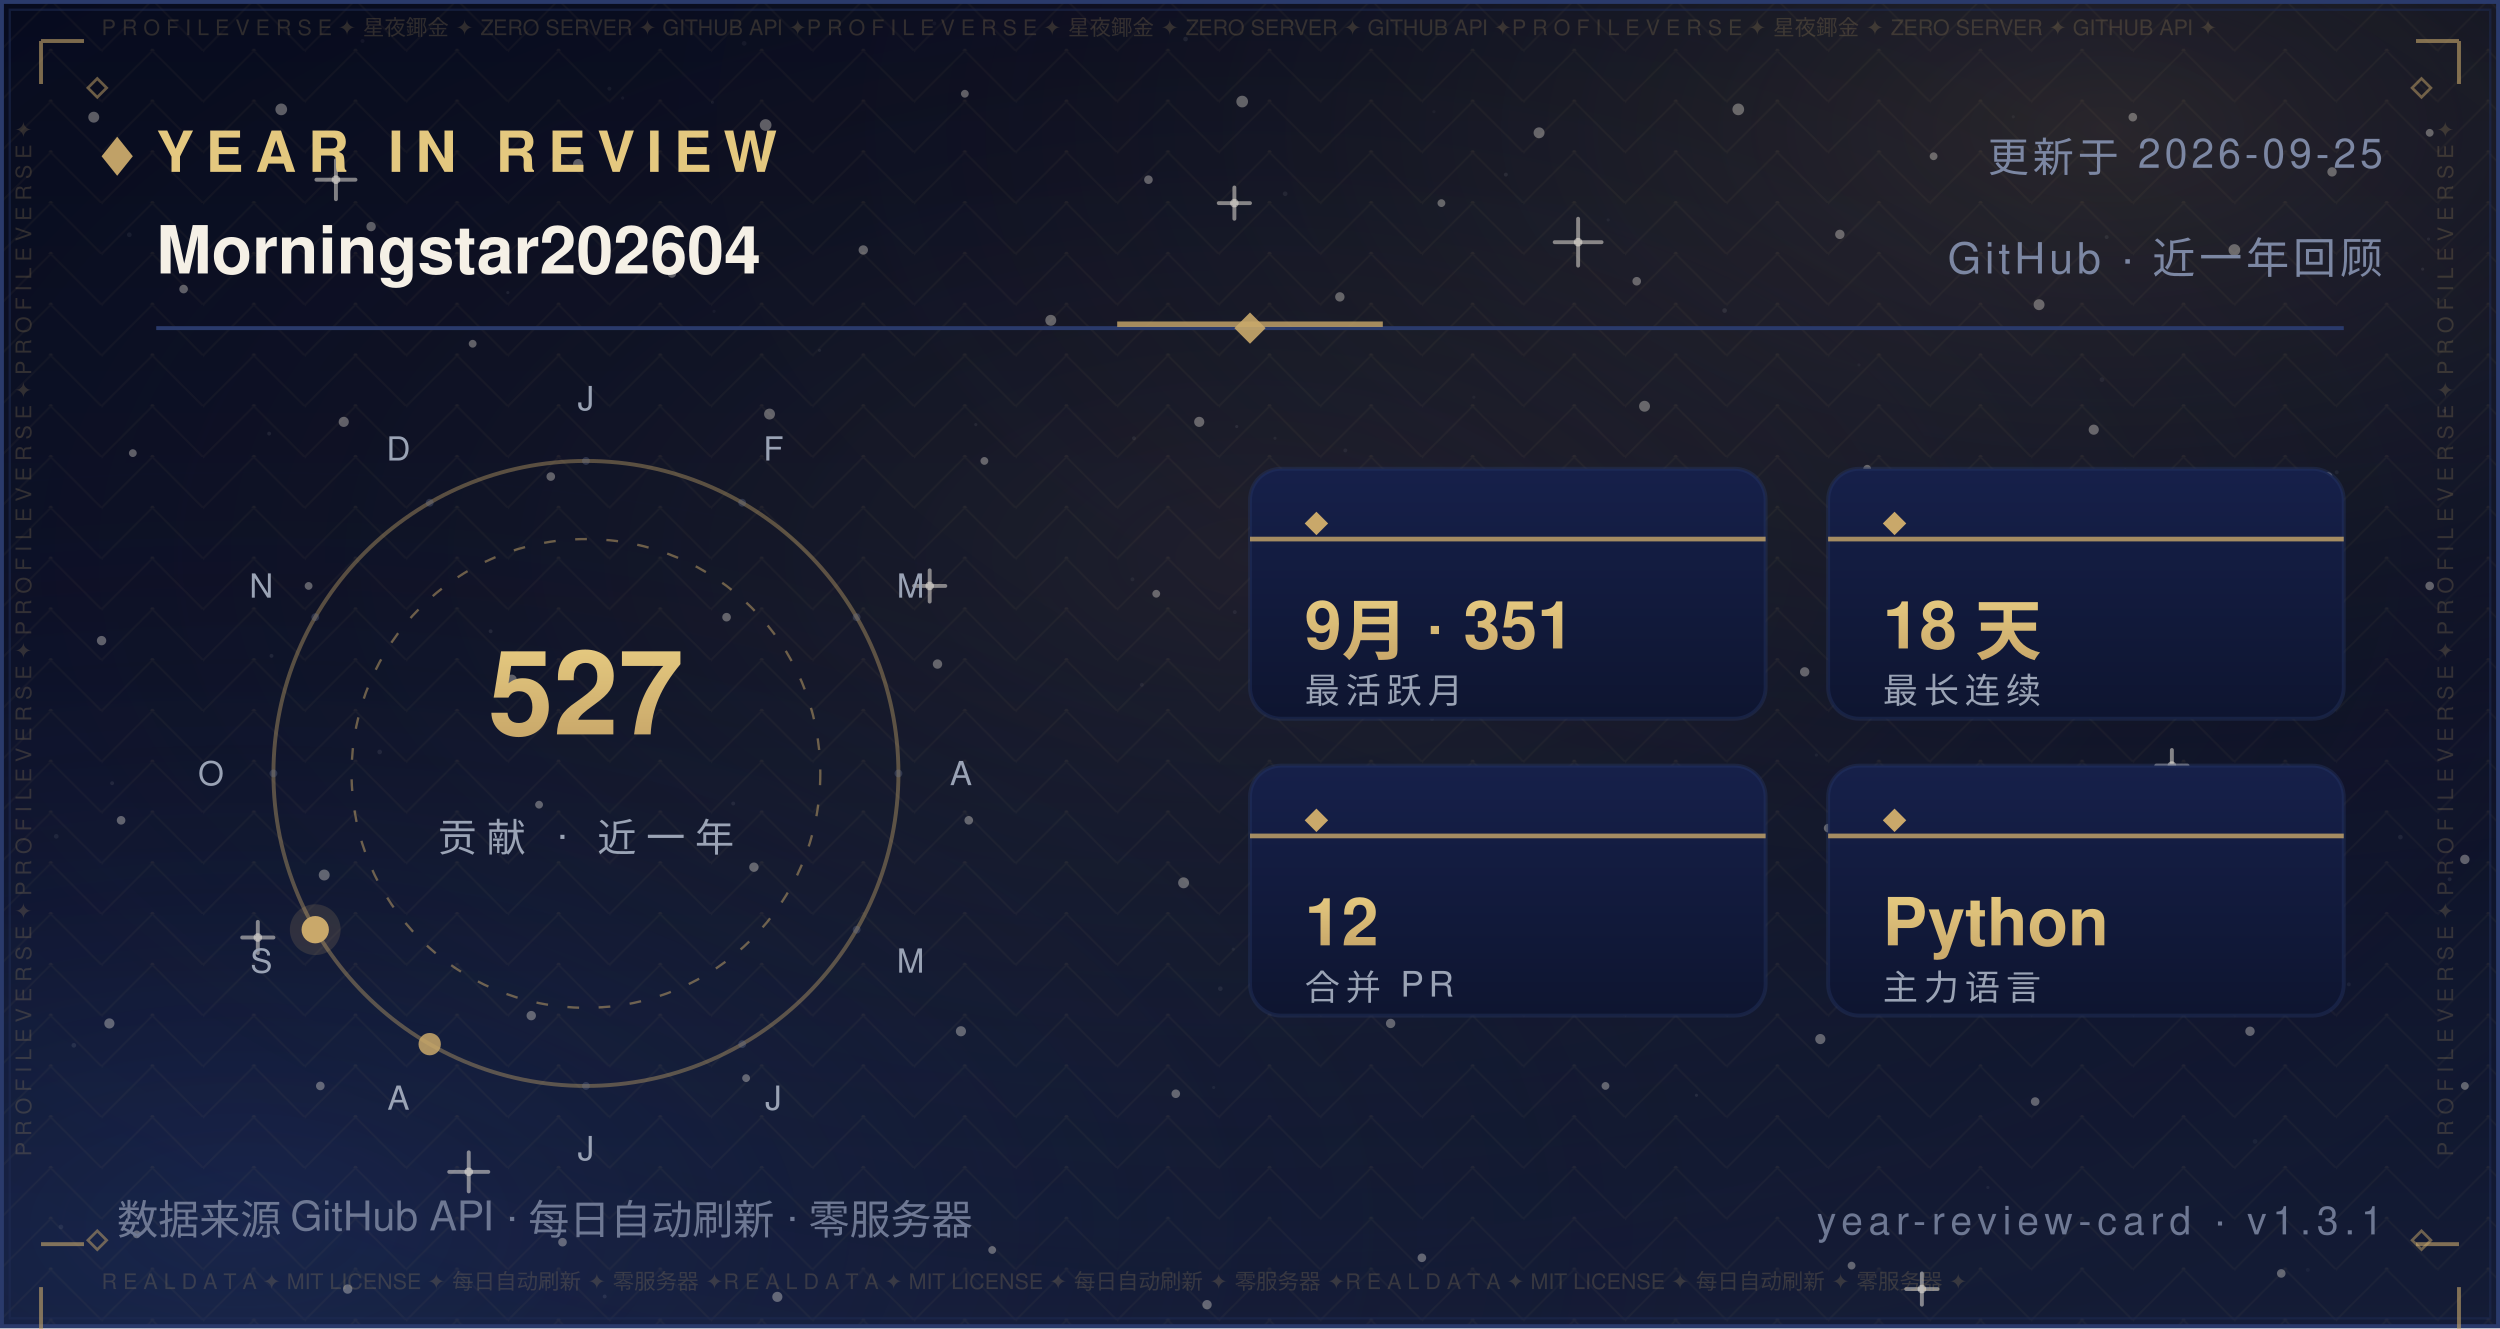
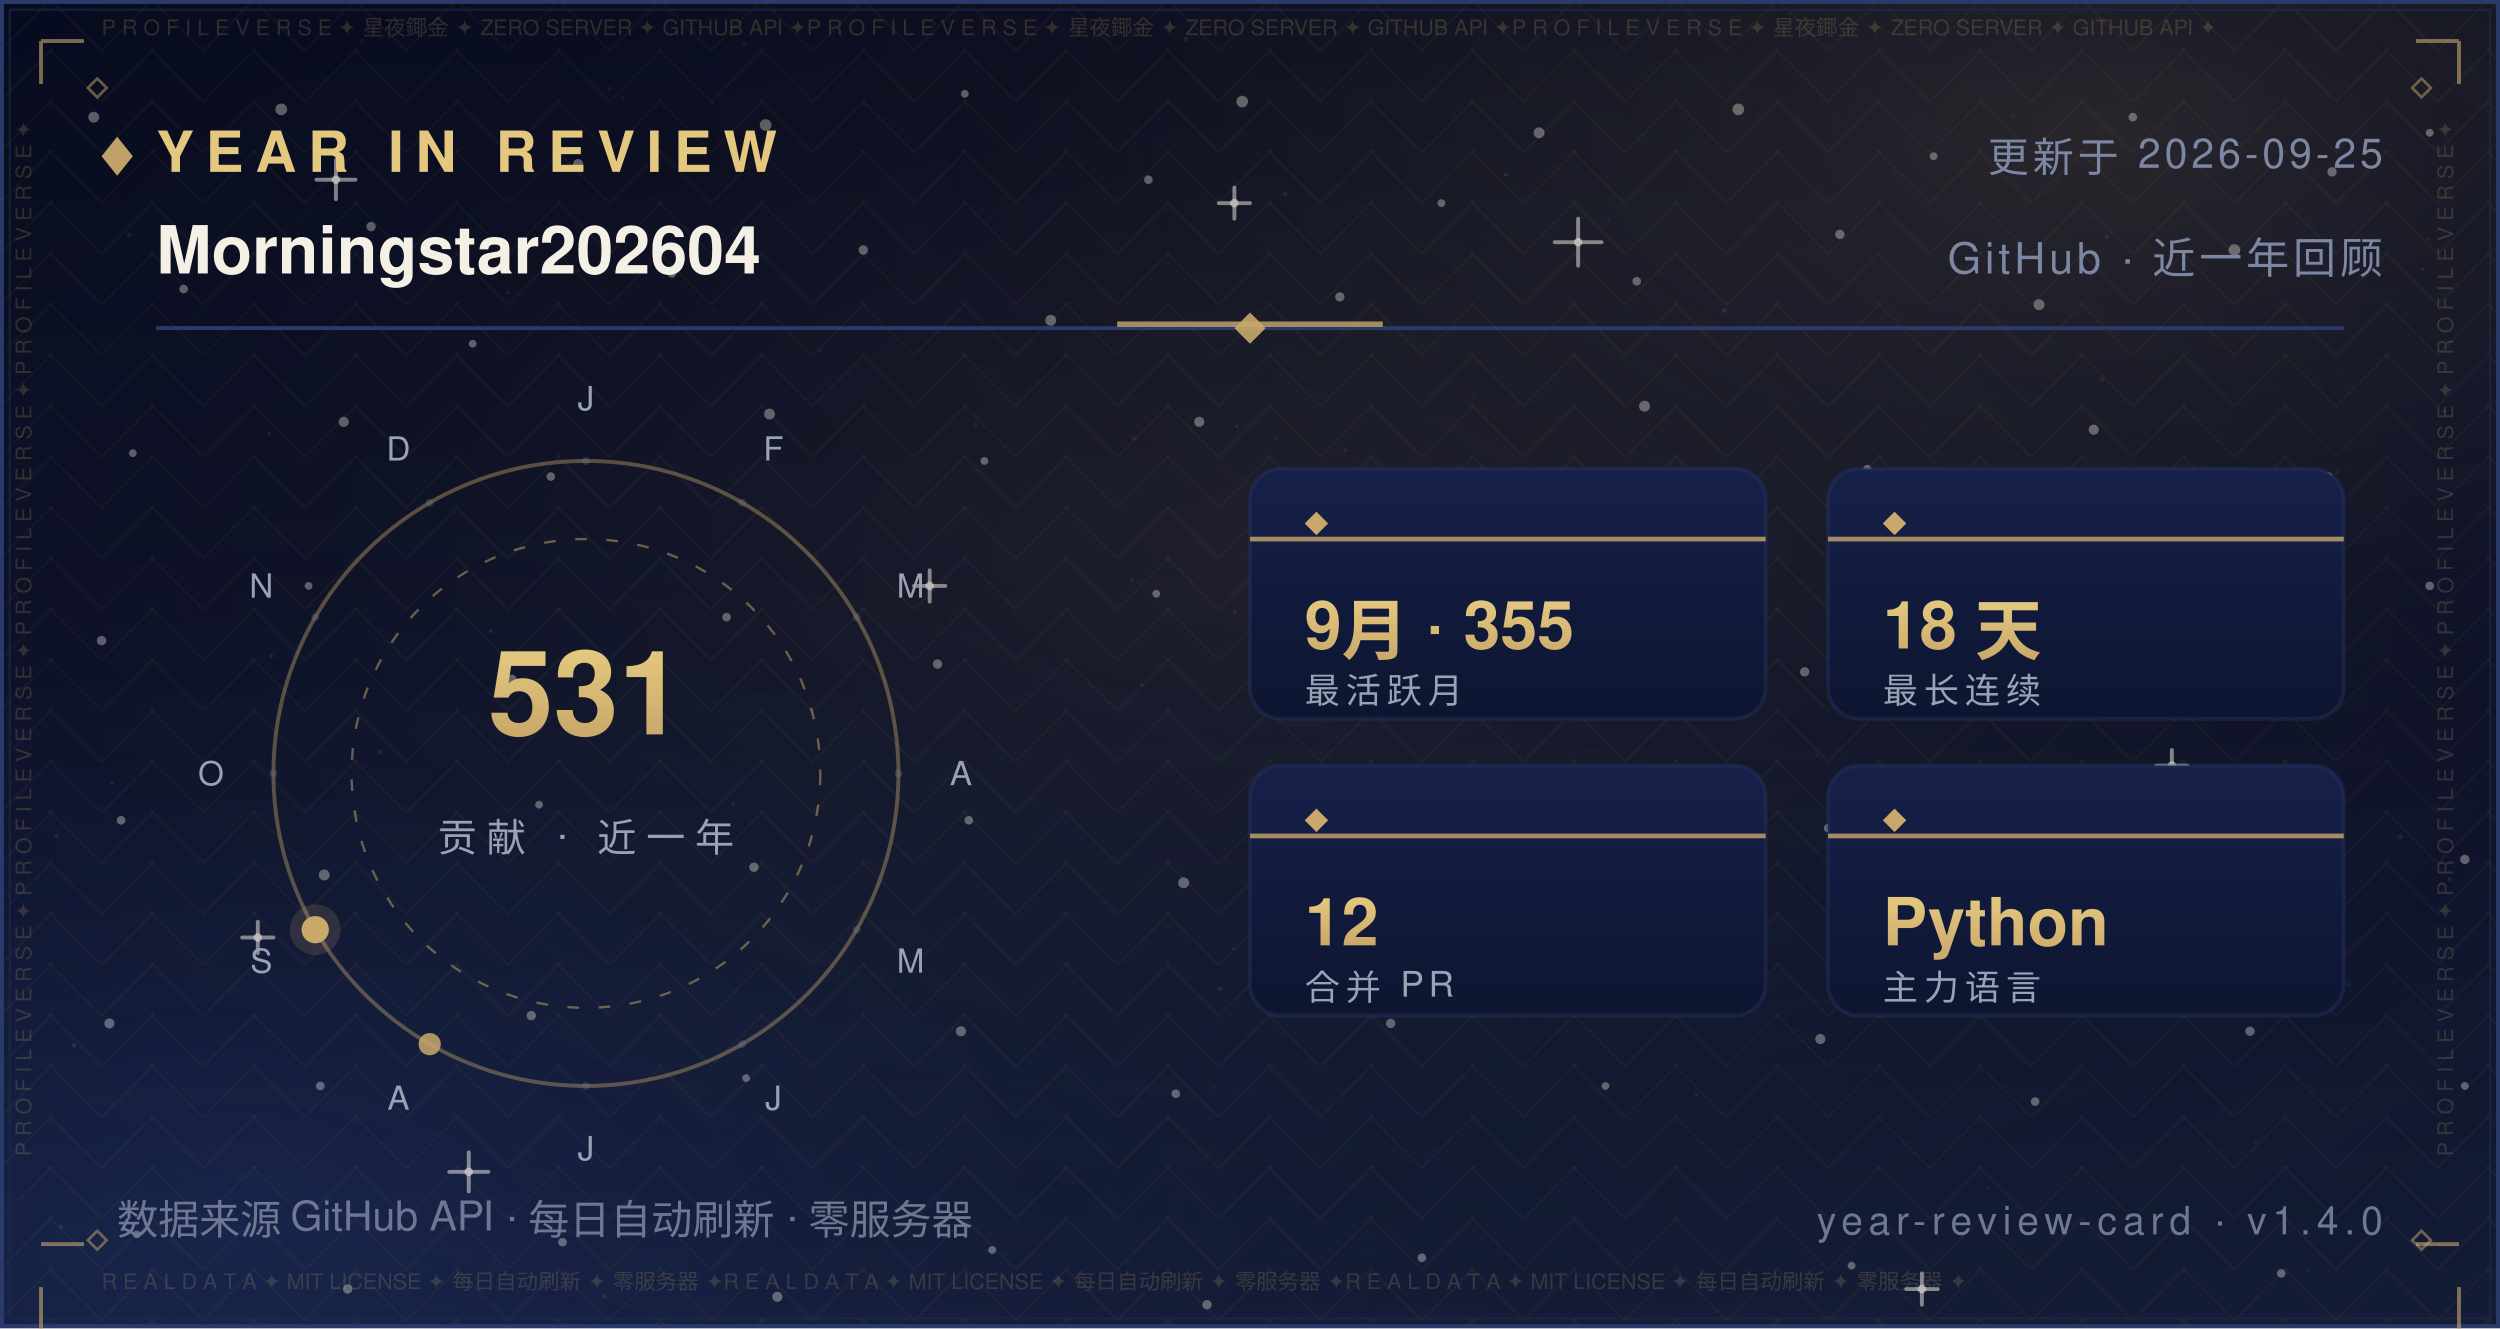
<svg xmlns="http://www.w3.org/2000/svg" width="640" height="340" viewBox="0 0 640 340" role="img" aria-label="Year in Review — Morningstar202604">
  <defs>
    <linearGradient id="bg" x1="0" y1="0" x2="0" y2="1">
      <stop offset="0" stop-color="#070B1E" />
      <stop offset="0.5" stop-color="#0B1026" />
      <stop offset="1" stop-color="#141C36" />
    </linearGradient>
    <radialGradient id="nebG" cx="0.84" cy="0.10" r="0.62">
      <stop offset="0" stop-color="#C9A86A" stop-opacity="0.16" />
      <stop offset="1" stop-color="#070B1E" stop-opacity="0" />
    </radialGradient>
    <radialGradient id="nebB" cx="0.10" cy="0.92" r="0.60">
      <stop offset="0" stop-color="#2B4B9E" stop-opacity="0.22" />
      <stop offset="1" stop-color="#070B1E" stop-opacity="0" />
    </radialGradient>
    <radialGradient id="glow" cx="0.5" cy="0.42" r="0.72">
      <stop offset="0" stop-color="#C9A86A" stop-opacity="0.1" />
      <stop offset="1" stop-color="#070B1E" stop-opacity="0" />
    </radialGradient>
    <pattern id="fil1" width="26.0" height="13.0" patternUnits="userSpaceOnUse">
      <path d="M13.0 0 L26.0 13.0 L13.0 26.0 L0 13.0 Z" fill="none" stroke="#C9A86A" stroke-width="0.5" opacity="0.05" />
      <circle cx="13.0" cy="13.0" r="0.55" fill="#C9A86A" opacity="0.08" />
      <circle cx="0" cy="0" r="0.35" fill="#C9A86A" opacity="0.05" />
    </pattern>
  </defs>
  <rect width="640" height="340" fill="url(#bg)" />
  <rect width="640" height="340" fill="url(#nebG)" />
  <rect width="640" height="340" fill="url(#nebB)" />
  <rect width="640" height="340" fill="url(#glow)" />
  <rect width="640" height="340" fill="url(#fil1)" />
  <circle cx="24" cy="30" r="1.4" fill="#F5F0E6" opacity="0.35" />
  <circle cx="47" cy="74" r="1.1" fill="#F5F0E6" opacity="0.35" />
  <circle cx="72" cy="28" r="1.5" fill="#F5F0E6" opacity="0.35" />
  <circle cx="95" cy="58" r="1.2" fill="#F5F0E6" opacity="0.35" />
  <circle cx="121" cy="88" r="1" fill="#F5F0E6" opacity="0.35" />
  <circle cx="148" cy="42" r="1.3" fill="#F5F0E6" opacity="0.35" />
  <circle cx="172" cy="70" r="1.1" fill="#F5F0E6" opacity="0.35" />
  <circle cx="196" cy="32" r="1.5" fill="#F5F0E6" opacity="0.35" />
  <circle cx="221" cy="64" r="1.2" fill="#F5F0E6" opacity="0.35" />
  <circle cx="247" cy="24" r="1" fill="#F5F0E6" opacity="0.35" />
  <circle cx="269" cy="82" r="1.4" fill="#F5F0E6" opacity="0.35" />
  <circle cx="294" cy="46" r="1.1" fill="#F5F0E6" opacity="0.35" />
  <circle cx="318" cy="26" r="1.5" fill="#F5F0E6" opacity="0.35" />
  <circle cx="343" cy="76" r="1.2" fill="#F5F0E6" opacity="0.35" />
  <circle cx="369" cy="52" r="1" fill="#F5F0E6" opacity="0.35" />
  <circle cx="394" cy="34" r="1.4" fill="#F5F0E6" opacity="0.35" />
  <circle cx="419" cy="72" r="1.1" fill="#F5F0E6" opacity="0.35" />
  <circle cx="445" cy="28" r="1.5" fill="#F5F0E6" opacity="0.35" />
  <circle cx="471" cy="60" r="1.2" fill="#F5F0E6" opacity="0.35" />
  <circle cx="495" cy="40" r="1" fill="#F5F0E6" opacity="0.35" />
  <circle cx="522" cy="78" r="1.4" fill="#F5F0E6" opacity="0.35" />
  <circle cx="546" cy="30" r="1.1" fill="#F5F0E6" opacity="0.35" />
  <circle cx="572" cy="64" r="1.5" fill="#F5F0E6" opacity="0.35" />
  <circle cx="597" cy="44" r="1.2" fill="#F5F0E6" opacity="0.35" />
  <circle cx="622" cy="34" r="1" fill="#F5F0E6" opacity="0.35" />
  <circle cx="34" cy="116" r="1" fill="#F5F0E6" opacity="0.35" />
  <circle cx="88" cy="108" r="1.3" fill="#F5F0E6" opacity="0.35" />
  <circle cx="141" cy="122" r="1.1" fill="#F5F0E6" opacity="0.35" />
  <circle cx="197" cy="106" r="1.4" fill="#F5F0E6" opacity="0.35" />
  <circle cx="252" cy="118" r="1" fill="#F5F0E6" opacity="0.35" />
  <circle cx="307" cy="108" r="1.3" fill="#F5F0E6" opacity="0.35" />
  <circle cx="364" cy="124" r="1.1" fill="#F5F0E6" opacity="0.35" />
  <circle cx="421" cy="104" r="1.4" fill="#F5F0E6" opacity="0.35" />
  <circle cx="478" cy="120" r="1" fill="#F5F0E6" opacity="0.35" />
  <circle cx="536" cy="110" r="1.3" fill="#F5F0E6" opacity="0.35" />
  <circle cx="596" cy="122" r="1.1" fill="#F5F0E6" opacity="0.35" />
  <circle cx="26" cy="164" r="1.2" fill="#F5F0E6" opacity="0.35" />
  <circle cx="79" cy="150" r="1" fill="#F5F0E6" opacity="0.35" />
  <circle cx="131" cy="174" r="1.3" fill="#F5F0E6" opacity="0.35" />
  <circle cx="186" cy="158" r="1.1" fill="#F5F0E6" opacity="0.35" />
  <circle cx="240" cy="170" r="1.2" fill="#F5F0E6" opacity="0.35" />
  <circle cx="296" cy="152" r="1" fill="#F5F0E6" opacity="0.35" />
  <circle cx="351" cy="176" r="1.3" fill="#F5F0E6" opacity="0.35" />
  <circle cx="406" cy="162" r="1.1" fill="#F5F0E6" opacity="0.35" />
  <circle cx="462" cy="172" r="1.2" fill="#F5F0E6" opacity="0.35" />
  <circle cx="518" cy="156" r="1" fill="#F5F0E6" opacity="0.35" />
  <circle cx="574" cy="168" r="1.3" fill="#F5F0E6" opacity="0.35" />
  <circle cx="622" cy="150" r="1.1" fill="#F5F0E6" opacity="0.35" />
  <circle cx="31" cy="210" r="1.1" fill="#F5F0E6" opacity="0.35" />
  <circle cx="83" cy="224" r="1.4" fill="#F5F0E6" opacity="0.35" />
  <circle cx="138" cy="206" r="1" fill="#F5F0E6" opacity="0.35" />
  <circle cx="193" cy="222" r="1.2" fill="#F5F0E6" opacity="0.35" />
  <circle cx="248" cy="210" r="1.1" fill="#F5F0E6" opacity="0.35" />
  <circle cx="303" cy="226" r="1.4" fill="#F5F0E6" opacity="0.35" />
  <circle cx="358" cy="208" r="1" fill="#F5F0E6" opacity="0.35" />
  <circle cx="413" cy="224" r="1.2" fill="#F5F0E6" opacity="0.35" />
  <circle cx="468" cy="212" r="1.1" fill="#F5F0E6" opacity="0.35" />
  <circle cx="524" cy="228" r="1.4" fill="#F5F0E6" opacity="0.35" />
  <circle cx="578" cy="214" r="1" fill="#F5F0E6" opacity="0.35" />
  <circle cx="631" cy="220" r="1.2" fill="#F5F0E6" opacity="0.35" />
  <circle cx="28" cy="262" r="1.3" fill="#F5F0E6" opacity="0.35" />
  <circle cx="82" cy="278" r="1.1" fill="#F5F0E6" opacity="0.35" />
  <circle cx="136" cy="260" r="1.2" fill="#F5F0E6" opacity="0.35" />
  <circle cx="191" cy="276" r="1" fill="#F5F0E6" opacity="0.35" />
  <circle cx="246" cy="264" r="1.3" fill="#F5F0E6" opacity="0.35" />
  <circle cx="301" cy="280" r="1.1" fill="#F5F0E6" opacity="0.35" />
  <circle cx="356" cy="262" r="1.2" fill="#F5F0E6" opacity="0.35" />
  <circle cx="411" cy="278" r="1" fill="#F5F0E6" opacity="0.35" />
  <circle cx="466" cy="266" r="1.3" fill="#F5F0E6" opacity="0.35" />
  <circle cx="521" cy="282" r="1.1" fill="#F5F0E6" opacity="0.35" />
  <circle cx="576" cy="264" r="1.2" fill="#F5F0E6" opacity="0.35" />
  <circle cx="631" cy="278" r="1" fill="#F5F0E6" opacity="0.35" />
  <circle cx="35" cy="316" r="1" fill="#F5F0E6" opacity="0.35" />
  <circle cx="89" cy="330" r="1.2" fill="#F5F0E6" opacity="0.35" />
  <circle cx="144" cy="318" r="1.1" fill="#F5F0E6" opacity="0.35" />
  <circle cx="199" cy="332" r="1.3" fill="#F5F0E6" opacity="0.35" />
  <circle cx="254" cy="320" r="1" fill="#F5F0E6" opacity="0.35" />
  <circle cx="309" cy="334" r="1.2" fill="#F5F0E6" opacity="0.35" />
  <circle cx="364" cy="322" r="1.1" fill="#F5F0E6" opacity="0.35" />
  <circle cx="474" cy="324" r="1" fill="#F5F0E6" opacity="0.35" />
  <circle cx="584" cy="326" r="1.1" fill="#F5F0E6" opacity="0.35" />
  <path d="M81.0 46.0 H91.0 M86.0 41.0 V51.0" stroke="#F5F0E6" stroke-width="1" stroke-linecap="round" opacity="0.5" />
  <circle cx="86.0" cy="46.0" r="1.1" fill="#F5F0E6" opacity="0.5" />
  <path d="M234.0 150.0 H242.0 M238.0 146.0 V154.0" stroke="#F5F0E6" stroke-width="1" stroke-linecap="round" opacity="0.5" />
  <circle cx="238.0" cy="150.0" r="1.1" fill="#F5F0E6" opacity="0.5" />
  <path d="M398.0 62.0 H410.0 M404.0 56.0 V68.0" stroke="#F5F0E6" stroke-width="1" stroke-linecap="round" opacity="0.5" />
  <circle cx="404.0" cy="62.0" r="1.1" fill="#F5F0E6" opacity="0.5" />
  <path d="M552.0 196.0 H560.0 M556.0 192.0 V200.0" stroke="#F5F0E6" stroke-width="1" stroke-linecap="round" opacity="0.5" />
  <circle cx="556.0" cy="196.0" r="1.1" fill="#F5F0E6" opacity="0.5" />
  <path d="M115.0 300.0 H125.0 M120.0 295.0 V305.0" stroke="#F5F0E6" stroke-width="1" stroke-linecap="round" opacity="0.5" />
  <circle cx="120.0" cy="300.0" r="1.1" fill="#F5F0E6" opacity="0.5" />
  <path d="M488.0 330.0 H496.0 M492.0 326.0 V334.0" stroke="#F5F0E6" stroke-width="1" stroke-linecap="round" opacity="0.5" />
  <circle cx="492.0" cy="330.0" r="1.1" fill="#F5F0E6" opacity="0.5" />
  <path d="M312.0 52.0 H320.0 M316.0 48.0 V56.0" stroke="#F5F0E6" stroke-width="1" stroke-linecap="round" opacity="0.5" />
  <circle cx="316.0" cy="52.0" r="1.1" fill="#F5F0E6" opacity="0.5" />
  <path d="M62.0 240.0 H70.0 M66.0 236.0 V244.0" stroke="#F5F0E6" stroke-width="1" stroke-linecap="round" opacity="0.5" />
  <circle cx="66.0" cy="240.0" r="1.1" fill="#F5F0E6" opacity="0.5" />
  <circle cx="15.6" cy="314.1" r="0.6" fill="#FFFFFF" opacity="0.067" />
  <circle cx="97.2" cy="192.5" r="0.6" fill="#FFFFFF" opacity="0.076" />
  <circle cx="538.1" cy="97.2" r="0.6" fill="#FFFFFF" opacity="0.057" />
  <circle cx="344.4" cy="115.3" r="0.5" fill="#FFFFFF" opacity="0.057" />
  <circle cx="159.4" cy="25.1" r="0.4" fill="#FFFFFF" opacity="0.048" />
  <circle cx="28.7" cy="200.5" r="0.5" fill="#FFFFFF" opacity="0.080" />
  <circle cx="209.8" cy="89.7" r="0.4" fill="#FFFFFF" opacity="0.060" />
  <circle cx="316.1" cy="156.7" r="0.5" fill="#FFFFFF" opacity="0.057" />
  <circle cx="590.8" cy="325.1" r="0.5" fill="#FFFFFF" opacity="0.037" />
  <circle cx="539.3" cy="60.7" r="0.5" fill="#FFFFFF" opacity="0.068" />
  <circle cx="385.5" cy="44.7" r="0.5" fill="#FFFFFF" opacity="0.076" />
  <circle cx="292.3" cy="175.3" r="0.5" fill="#FFFFFF" opacity="0.060" />
  <circle cx="536.7" cy="247.2" r="0.5" fill="#FFFFFF" opacity="0.046" />
  <circle cx="377.3" cy="101.7" r="0.4" fill="#FFFFFF" opacity="0.041" />
  <circle cx="92.8" cy="10.5" r="0.5" fill="#FFFFFF" opacity="0.044" />
  <circle cx="354.5" cy="206.6" r="0.5" fill="#FFFFFF" opacity="0.080" />
  <circle cx="310.7" cy="278.4" r="0.4" fill="#FFFFFF" opacity="0.054" />
  <circle cx="601.3" cy="252.0" r="0.5" fill="#FFFFFF" opacity="0.054" />
  <circle cx="18.9" cy="267.6" r="0.6" fill="#FFFFFF" opacity="0.085" />
  <circle cx="312.4" cy="253.1" r="0.6" fill="#FFFFFF" opacity="0.069" />
  <circle cx="239.2" cy="6.0" r="0.5" fill="#FFFFFF" opacity="0.036" />
  <circle cx="436.2" cy="204.6" r="0.6" fill="#FFFFFF" opacity="0.071" />
  <circle cx="329.0" cy="49.6" r="0.6" fill="#FFFFFF" opacity="0.063" />
  <circle cx="625.7" cy="105.2" r="0.5" fill="#FFFFFF" opacity="0.075" />
  <circle cx="428.8" cy="170.5" r="0.4" fill="#FFFFFF" opacity="0.065" />
  <circle cx="169.1" cy="68.0" r="0.4" fill="#FFFFFF" opacity="0.073" />
  <circle cx="586.8" cy="179.1" r="0.4" fill="#FFFFFF" opacity="0.060" />
  <circle cx="598.2" cy="120.9" r="0.5" fill="#FFFFFF" opacity="0.054" />
  <circle cx="289.9" cy="148.3" r="0.5" fill="#FFFFFF" opacity="0.053" />
  <circle cx="315.7" cy="243.0" r="0.4" fill="#FFFFFF" opacity="0.054" />
  <circle cx="154.8" cy="331.9" r="0.5" fill="#FFFFFF" opacity="0.080" />
  <circle cx="411.7" cy="56.3" r="0.4" fill="#FFFFFF" opacity="0.043" />
  <circle cx="465.0" cy="193.3" r="0.4" fill="#FFFFFF" opacity="0.048" />
  <circle cx="533.5" cy="147.7" r="0.5" fill="#FFFFFF" opacity="0.050" />
  <circle cx="621.7" cy="61.2" r="0.4" fill="#FFFFFF" opacity="0.064" />
  <circle cx="14.4" cy="214.1" r="0.6" fill="#FFFFFF" opacity="0.064" />
  <circle cx="68.9" cy="111.0" r="0.5" fill="#FFFFFF" opacity="0.076" />
  <circle cx="182.4" cy="26.2" r="0.4" fill="#FFFFFF" opacity="0.047" />
  <circle cx="125.6" cy="161.6" r="0.5" fill="#FFFFFF" opacity="0.081" />
  <circle cx="367.1" cy="28.6" r="0.4" fill="#FFFFFF" opacity="0.039" />
  <circle cx="441.5" cy="79.5" r="0.6" fill="#FFFFFF" opacity="0.085" />
  <circle cx="69.5" cy="167.9" r="0.5" fill="#FFFFFF" opacity="0.078" />
  <circle cx="627.1" cy="225.1" r="0.5" fill="#FFFFFF" opacity="0.081" />
  <circle cx="620.2" cy="68.9" r="0.4" fill="#FFFFFF" opacity="0.078" />
  <circle cx="508.9" cy="304.0" r="0.4" fill="#FFFFFF" opacity="0.055" />
  <circle cx="403.3" cy="241.3" r="0.4" fill="#FFFFFF" opacity="0.061" />
  <circle cx="381.0" cy="237.5" r="0.5" fill="#FFFFFF" opacity="0.078" />
  <circle cx="33.1" cy="60.1" r="0.6" fill="#FFFFFF" opacity="0.059" />
  <circle cx="249.8" cy="108.7" r="0.4" fill="#FFFFFF" opacity="0.066" />
  <circle cx="434.3" cy="280.4" r="0.4" fill="#FFFFFF" opacity="0.082" />
  <circle cx="437.2" cy="245.9" r="0.4" fill="#FFFFFF" opacity="0.040" />
  <circle cx="577.3" cy="292.2" r="0.6" fill="#FFFFFF" opacity="0.044" />
  <circle cx="366.6" cy="184.1" r="0.5" fill="#FFFFFF" opacity="0.044" />
  <circle cx="444.8" cy="227.1" r="0.4" fill="#FFFFFF" opacity="0.060" />
  <circle cx="316.6" cy="109.2" r="0.4" fill="#FFFFFF" opacity="0.076" />
  <circle cx="148.0" cy="69.2" r="0.5" fill="#FFFFFF" opacity="0.053" />
  <circle cx="326.4" cy="112.2" r="0.4" fill="#FFFFFF" opacity="0.054" />
  <circle cx="515.4" cy="29.9" r="0.4" fill="#FFFFFF" opacity="0.047" />
  <circle cx="182.8" cy="79.7" r="0.4" fill="#FFFFFF" opacity="0.039" />
  <circle cx="475.9" cy="93.4" r="0.4" fill="#FFFFFF" opacity="0.037" />
  <circle cx="441.8" cy="145.3" r="0.5" fill="#FFFFFF" opacity="0.057" />
  <circle cx="386.7" cy="124.3" r="0.6" fill="#FFFFFF" opacity="0.059" />
  <circle cx="303.5" cy="10.0" r="0.6" fill="#FFFFFF" opacity="0.074" />
  <circle cx="544.1" cy="120.3" r="0.4" fill="#FFFFFF" opacity="0.054" />
  <circle cx="156.0" cy="22.7" r="0.5" fill="#FFFFFF" opacity="0.051" />
  <circle cx="614.5" cy="214.3" r="0.6" fill="#FFFFFF" opacity="0.068" />
  <circle cx="397.8" cy="240.1" r="0.4" fill="#FFFFFF" opacity="0.042" />
  <circle cx="190.5" cy="11.1" r="0.6" fill="#FFFFFF" opacity="0.043" />
  <circle cx="483.0" cy="234.2" r="0.4" fill="#FFFFFF" opacity="0.085" />
  <circle cx="187.7" cy="205.7" r="0.5" fill="#FFFFFF" opacity="0.067" />
  <circle cx="290.3" cy="112.2" r="0.5" fill="#FFFFFF" opacity="0.068" />
  <circle cx="130.0" cy="74.9" r="0.4" fill="#FFFFFF" opacity="0.074" />
  <rect x="0.5" y="0.5" width="639" height="339" fill="none" stroke="#2A3A6B" stroke-width="1" />
  <rect x="2.5" y="2.5" width="635" height="335" fill="none" stroke="#1D2A52" stroke-width="0.6" opacity="0.55" />
  <text x="26" y="9" font-family="'Segoe UI',Helvetica,Arial,'PingFang SC','Microsoft YaHei',sans-serif" font-size="5.5" fill="#C9A86A" opacity="0.2" textLength="588">P R O F I L E   V E R S E   ✦   星夜鎁金   ✦   ZERO SERVER   ✦   GITHUB API   ✦P R O F I L E   V E R S E   ✦   星夜鎁金   ✦   ZERO SERVER   ✦   GITHUB API   ✦P R O F I L E   V E R S E   ✦   星夜鎁金   ✦   ZERO SERVER   ✦   GITHUB API   ✦</text>
  <text x="26" y="330" font-family="'Segoe UI',Helvetica,Arial,'PingFang SC','Microsoft YaHei',sans-serif" font-size="5.5" fill="#C9A86A" opacity="0.2" textLength="588">R E A L   D A T A   ✦   MIT LICENSE   ✦   每日自动刷新   ✦   零服务器   ✦R E A L   D A T A   ✦   MIT LICENSE   ✦   每日自动刷新   ✦   零服务器   ✦R E A L   D A T A   ✦   MIT LICENSE   ✦   每日自动刷新   ✦   零服务器   ✦</text>
  <text x="8" y="296" font-family="'Segoe UI',Helvetica,Arial,'PingFang SC','Microsoft YaHei',sans-serif" font-size="5.5" fill="#C9A86A" opacity="0.2" transform="rotate(-90 8 296)">P R O F I L E   V E R S E   ✦   P R O F I L E   V E R S E   ✦   P R O F I L E   V E R S E   ✦   P R O F I L E   V E R S E   ✦   </text>
  <text x="628" y="296" font-family="'Segoe UI',Helvetica,Arial,'PingFang SC','Microsoft YaHei',sans-serif" font-size="5.5" fill="#C9A86A" opacity="0.2" transform="rotate(-90 628 296)">P R O F I L E   V E R S E   ✦   P R O F I L E   V E R S E   ✦   P R O F I L E   V E R S E   ✦   P R O F I L E   V E R S E   ✦   </text>
  <path d="M10.5 10.5 h11 M10.5 10.5 v11" fill="none" stroke="#C9A86A" stroke-width="1" opacity="0.6" />
  <path d="M618.5 10.5 h11 M629.5 10.5 v11" fill="none" stroke="#C9A86A" stroke-width="1" opacity="0.6" />
  <path d="M10.5 318.5 h11 M10.5 329.5 v11" fill="none" stroke="#C9A86A" stroke-width="1" opacity="0.6" />
  <path d="M618.5 318.5 h11 M629.5 329.5 v11" fill="none" stroke="#C9A86A" stroke-width="1" opacity="0.6" />
  <path d="M22.5 22.5 l2.4 -2.4 l2.4 2.4 l-2.4 2.4 z" fill="none" stroke="#C9A86A" stroke-width="0.7" opacity="0.5" />
  <path d="M617.5 22.5 l2.4 -2.4 l2.4 2.4 l-2.4 2.4 z" fill="none" stroke="#C9A86A" stroke-width="0.7" opacity="0.5" />
  <path d="M22.5 317.5 l2.4 -2.4 l2.4 2.4 l-2.4 2.4 z" fill="none" stroke="#C9A86A" stroke-width="0.7" opacity="0.5" />
  <path d="M617.5 317.5 l2.4 -2.4 l2.4 2.4 l-2.4 2.4 z" fill="none" stroke="#C9A86A" stroke-width="0.7" opacity="0.5" />
  <defs>
    <linearGradient id="pp" x1="0" y1="0" x2="0" y2="1">
      <stop offset="0" stop-color="#16204A" />
      <stop offset="1" stop-color="#0E1530" />
    </linearGradient>
    <linearGradient id="yr" x1="0" y1="0" x2="0" y2="1">
      <stop offset="0" stop-color="#E4C87F" />
      <stop offset="1" stop-color="#C9A86A" />
    </linearGradient>
  </defs>
  <path d="M26 40 l4 -5 l4 5 l-4 5 z" fill="#C9A86A" opacity="0.95" />
  <text x="40" y="44" font-family="'Segoe UI',Helvetica,Arial,'PingFang SC','Microsoft YaHei',sans-serif" font-size="14.5" font-weight="700" letter-spacing="3" fill="#E4C87F">YEAR IN REVIEW</text>
  <text x="610" y="44" text-anchor="end" font-family="'Segoe UI',Helvetica,Arial,'PingFang SC','Microsoft YaHei',sans-serif" font-size="10.5" letter-spacing="1" fill="#7C87A3">更新于 2026-09-25</text>
  <text x="40" y="70" font-family="'Segoe UI',Helvetica,Arial,'PingFang SC','Microsoft YaHei',sans-serif" font-size="17" font-weight="600" fill="#F5F0E6">Morningstar202604</text>
  <text x="610" y="70" text-anchor="end" font-family="'Segoe UI',Helvetica,Arial,'PingFang SC','Microsoft YaHei',sans-serif" font-size="11" letter-spacing="1" fill="#7C87A3">GitHub · 近一年回顾</text>
  <line x1="40" y1="84" x2="600" y2="84" stroke="#2A3A6B" stroke-width="1" />
  <line x1="286" y1="83" x2="354" y2="83" stroke="#C9A86A" stroke-width="1.4" opacity="0.8" />
  <path d="M320 80 l4 4 l-4 4 l-4 -4 z" fill="#C9A86A" opacity="0.9" />
  <circle cx="150" cy="198" r="80" fill="none" stroke="#C9A86A" stroke-width="1" opacity="0.4" />
  <circle cx="150" cy="198" r="60" fill="none" stroke="#C9A86A" stroke-width="0.6" stroke-dasharray="3 5" opacity="0.5" />
  <circle cx="150.0" cy="118.0" r="1" fill="#6E7893" opacity="0.32" />
  <text x="150.0" y="105.0" text-anchor="middle" font-family="'Segoe UI',Helvetica,Arial,'PingFang SC','Microsoft YaHei',sans-serif" font-size="8.5" fill="#9AA3B5">J</text>
  <circle cx="190.0" cy="128.7" r="1" fill="#6E7893" opacity="0.32" />
  <text x="198.0" y="117.9" text-anchor="middle" font-family="'Segoe UI',Helvetica,Arial,'PingFang SC','Microsoft YaHei',sans-serif" font-size="8.5" fill="#9AA3B5">F</text>
  <circle cx="219.3" cy="158.0" r="1" fill="#6E7893" opacity="0.32" />
  <text x="233.1" y="153.0" text-anchor="middle" font-family="'Segoe UI',Helvetica,Arial,'PingFang SC','Microsoft YaHei',sans-serif" font-size="8.5" fill="#9AA3B5">M</text>
  <circle cx="230.0" cy="198.0" r="1" fill="#6E7893" opacity="0.32" />
  <text x="246.0" y="201.0" text-anchor="middle" font-family="'Segoe UI',Helvetica,Arial,'PingFang SC','Microsoft YaHei',sans-serif" font-size="8.5" fill="#9AA3B5">A</text>
  <circle cx="219.3" cy="238.0" r="1" fill="#6E7893" opacity="0.32" />
  <text x="233.1" y="249.0" text-anchor="middle" font-family="'Segoe UI',Helvetica,Arial,'PingFang SC','Microsoft YaHei',sans-serif" font-size="8.5" fill="#9AA3B5">M</text>
  <circle cx="190.0" cy="267.3" r="1" fill="#6E7893" opacity="0.32" />
  <text x="198.0" y="284.1" text-anchor="middle" font-family="'Segoe UI',Helvetica,Arial,'PingFang SC','Microsoft YaHei',sans-serif" font-size="8.5" fill="#9AA3B5">J</text>
  <circle cx="150.0" cy="278.0" r="1" fill="#6E7893" opacity="0.32" />
  <text x="150.0" y="297.0" text-anchor="middle" font-family="'Segoe UI',Helvetica,Arial,'PingFang SC','Microsoft YaHei',sans-serif" font-size="8.5" fill="#9AA3B5">J</text>
-   <circle cx="110.0" cy="267.3" r="2.86" fill="#C9A86A" opacity="0.85" />
+   <circle cx="110.0" cy="267.3" r="2.85" fill="#C9A86A" opacity="0.85" />
  <text x="102.0" y="284.1" text-anchor="middle" font-family="'Segoe UI',Helvetica,Arial,'PingFang SC','Microsoft YaHei',sans-serif" font-size="8.5" fill="#9AA3B5">A</text>
  <circle cx="80.7" cy="238.0" r="6.5" fill="#C9A86A" opacity="0.16" />
  <circle cx="80.7" cy="238.0" r="3.50" fill="#C9A86A" opacity="1.00" />
  <text x="66.9" y="249.0" text-anchor="middle" font-family="'Segoe UI',Helvetica,Arial,'PingFang SC','Microsoft YaHei',sans-serif" font-size="8.5" fill="#9AA3B5">S</text>
  <circle cx="70.0" cy="198.0" r="1" fill="#6E7893" opacity="0.32" />
  <text x="54.0" y="201.0" text-anchor="middle" font-family="'Segoe UI',Helvetica,Arial,'PingFang SC','Microsoft YaHei',sans-serif" font-size="8.5" fill="#9AA3B5">O</text>
  <circle cx="80.7" cy="158.0" r="1" fill="#6E7893" opacity="0.32" />
  <text x="66.9" y="153.0" text-anchor="middle" font-family="'Segoe UI',Helvetica,Arial,'PingFang SC','Microsoft YaHei',sans-serif" font-size="8.5" fill="#9AA3B5">N</text>
  <circle cx="110.0" cy="128.7" r="1" fill="#6E7893" opacity="0.32" />
  <text x="102.0" y="117.9" text-anchor="middle" font-family="'Segoe UI',Helvetica,Arial,'PingFang SC','Microsoft YaHei',sans-serif" font-size="8.5" fill="#9AA3B5">D</text>
-   <text x="150" y="188" text-anchor="middle" font-family="'Segoe UI',Helvetica,Arial,'PingFang SC','Microsoft YaHei',sans-serif" font-size="30" font-weight="600" fill="url(#yr)">527</text>
+   <text x="150" y="188" text-anchor="middle" font-family="'Segoe UI',Helvetica,Arial,'PingFang SC','Microsoft YaHei',sans-serif" font-size="30" font-weight="600" fill="url(#yr)">531</text>
  <text x="150" y="218" text-anchor="middle" font-family="'Segoe UI',Helvetica,Arial,'PingFang SC','Microsoft YaHei',sans-serif" font-size="10" letter-spacing="2.5" fill="#9AA3B5">贡献 · 近一年</text>
  <rect x="320" y="120" width="132" height="64" rx="8" fill="url(#pp)" stroke="#2A3A6B" stroke-opacity="0.35" />
  <line x1="320" y1="138" x2="452" y2="138" stroke="#C9A86A" stroke-width="1.2" opacity="0.8" />
  <path d="M334 134 l3 -3 l3 3 l-3 3 z" fill="#C9A86A" />
-   <text x="334" y="166" font-family="'Segoe UI',Helvetica,Arial,'PingFang SC','Microsoft YaHei',sans-serif" font-size="17" font-weight="600" fill="url(#yr)">9月 · 351</text>
+   <text x="334" y="166" font-family="'Segoe UI',Helvetica,Arial,'PingFang SC','Microsoft YaHei',sans-serif" font-size="17" font-weight="600" fill="url(#yr)">9月 · 355</text>
  <text x="334" y="180" font-family="'Segoe UI',Helvetica,Arial,'PingFang SC','Microsoft YaHei',sans-serif" font-size="9" letter-spacing="1.5" fill="#9AA3B5">最活跃月</text>
  <rect x="468" y="120" width="132" height="64" rx="8" fill="url(#pp)" stroke="#2A3A6B" stroke-opacity="0.35" />
  <line x1="468" y1="138" x2="600" y2="138" stroke="#C9A86A" stroke-width="1.2" opacity="0.8" />
  <path d="M482 134 l3 -3 l3 3 l-3 3 z" fill="#C9A86A" />
  <text x="482" y="166" font-family="'Segoe UI',Helvetica,Arial,'PingFang SC','Microsoft YaHei',sans-serif" font-size="17" font-weight="600" fill="url(#yr)">18 天</text>
  <text x="482" y="180" font-family="'Segoe UI',Helvetica,Arial,'PingFang SC','Microsoft YaHei',sans-serif" font-size="9" letter-spacing="1.5" fill="#9AA3B5">最长连续</text>
  <rect x="320" y="196" width="132" height="64" rx="8" fill="url(#pp)" stroke="#2A3A6B" stroke-opacity="0.35" />
  <line x1="320" y1="214" x2="452" y2="214" stroke="#C9A86A" stroke-width="1.2" opacity="0.8" />
  <path d="M334 210 l3 -3 l3 3 l-3 3 z" fill="#C9A86A" />
  <text x="334" y="242" font-family="'Segoe UI',Helvetica,Arial,'PingFang SC','Microsoft YaHei',sans-serif" font-size="17" font-weight="600" fill="url(#yr)">12</text>
  <text x="334" y="256" font-family="'Segoe UI',Helvetica,Arial,'PingFang SC','Microsoft YaHei',sans-serif" font-size="9" letter-spacing="1.5" fill="#9AA3B5">合并 PR</text>
  <rect x="468" y="196" width="132" height="64" rx="8" fill="url(#pp)" stroke="#2A3A6B" stroke-opacity="0.35" />
  <line x1="468" y1="214" x2="600" y2="214" stroke="#C9A86A" stroke-width="1.2" opacity="0.8" />
  <path d="M482 210 l3 -3 l3 3 l-3 3 z" fill="#C9A86A" />
  <text x="482" y="242" font-family="'Segoe UI',Helvetica,Arial,'PingFang SC','Microsoft YaHei',sans-serif" font-size="17" font-weight="600" fill="url(#yr)">Python</text>
  <text x="482" y="256" font-family="'Segoe UI',Helvetica,Arial,'PingFang SC','Microsoft YaHei',sans-serif" font-size="9" letter-spacing="1.5" fill="#9AA3B5">主力语言</text>
  <text x="30" y="316" font-family="'Segoe UI',Helvetica,Arial,'PingFang SC','Microsoft YaHei',sans-serif" font-size="10.5" fill="#6E7893">数据来源 GitHub API · 每日自动刷新 · 零服务器</text>
-   <text x="610" y="316" text-anchor="end" font-family="'Segoe UI',Helvetica,Arial,'PingFang SC','Microsoft YaHei',sans-serif" font-size="10" letter-spacing="1.5" fill="#6E7893">year-review-card · v1.3.1</text>
+   <text x="610" y="316" text-anchor="end" font-family="'Segoe UI',Helvetica,Arial,'PingFang SC','Microsoft YaHei',sans-serif" font-size="10" letter-spacing="1.5" fill="#6E7893">year-review-card · v1.4.0</text>
</svg>
